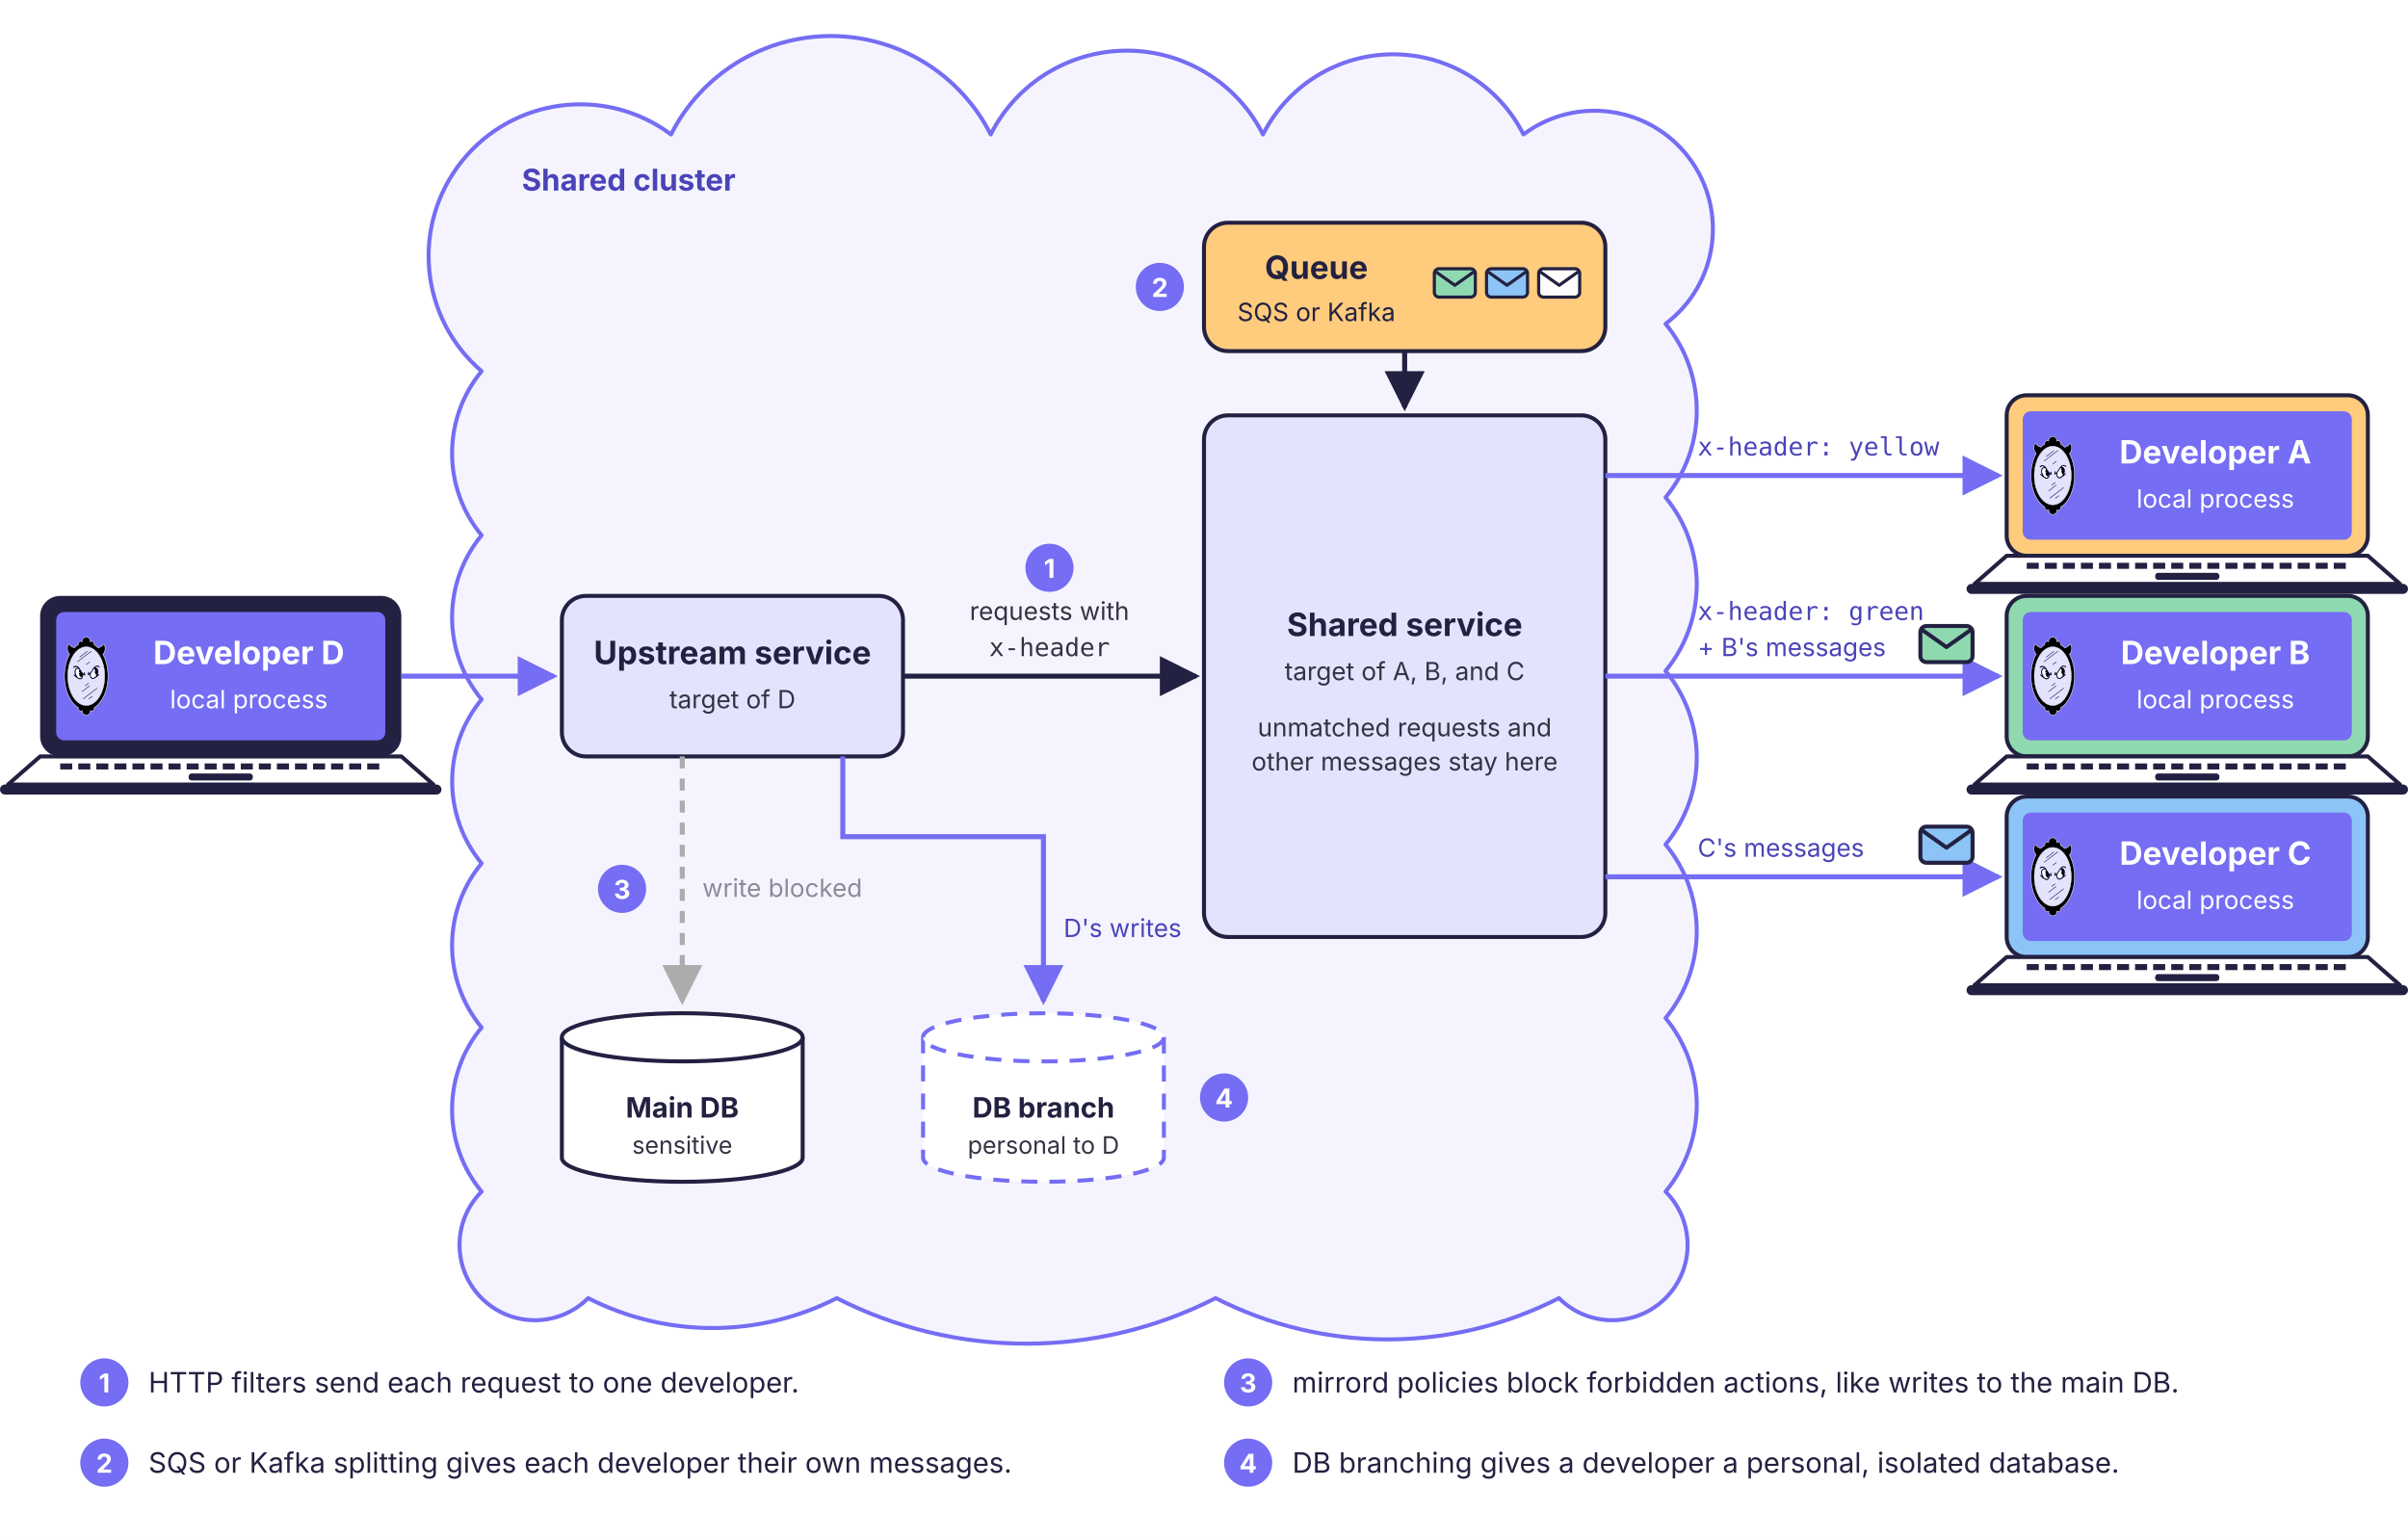
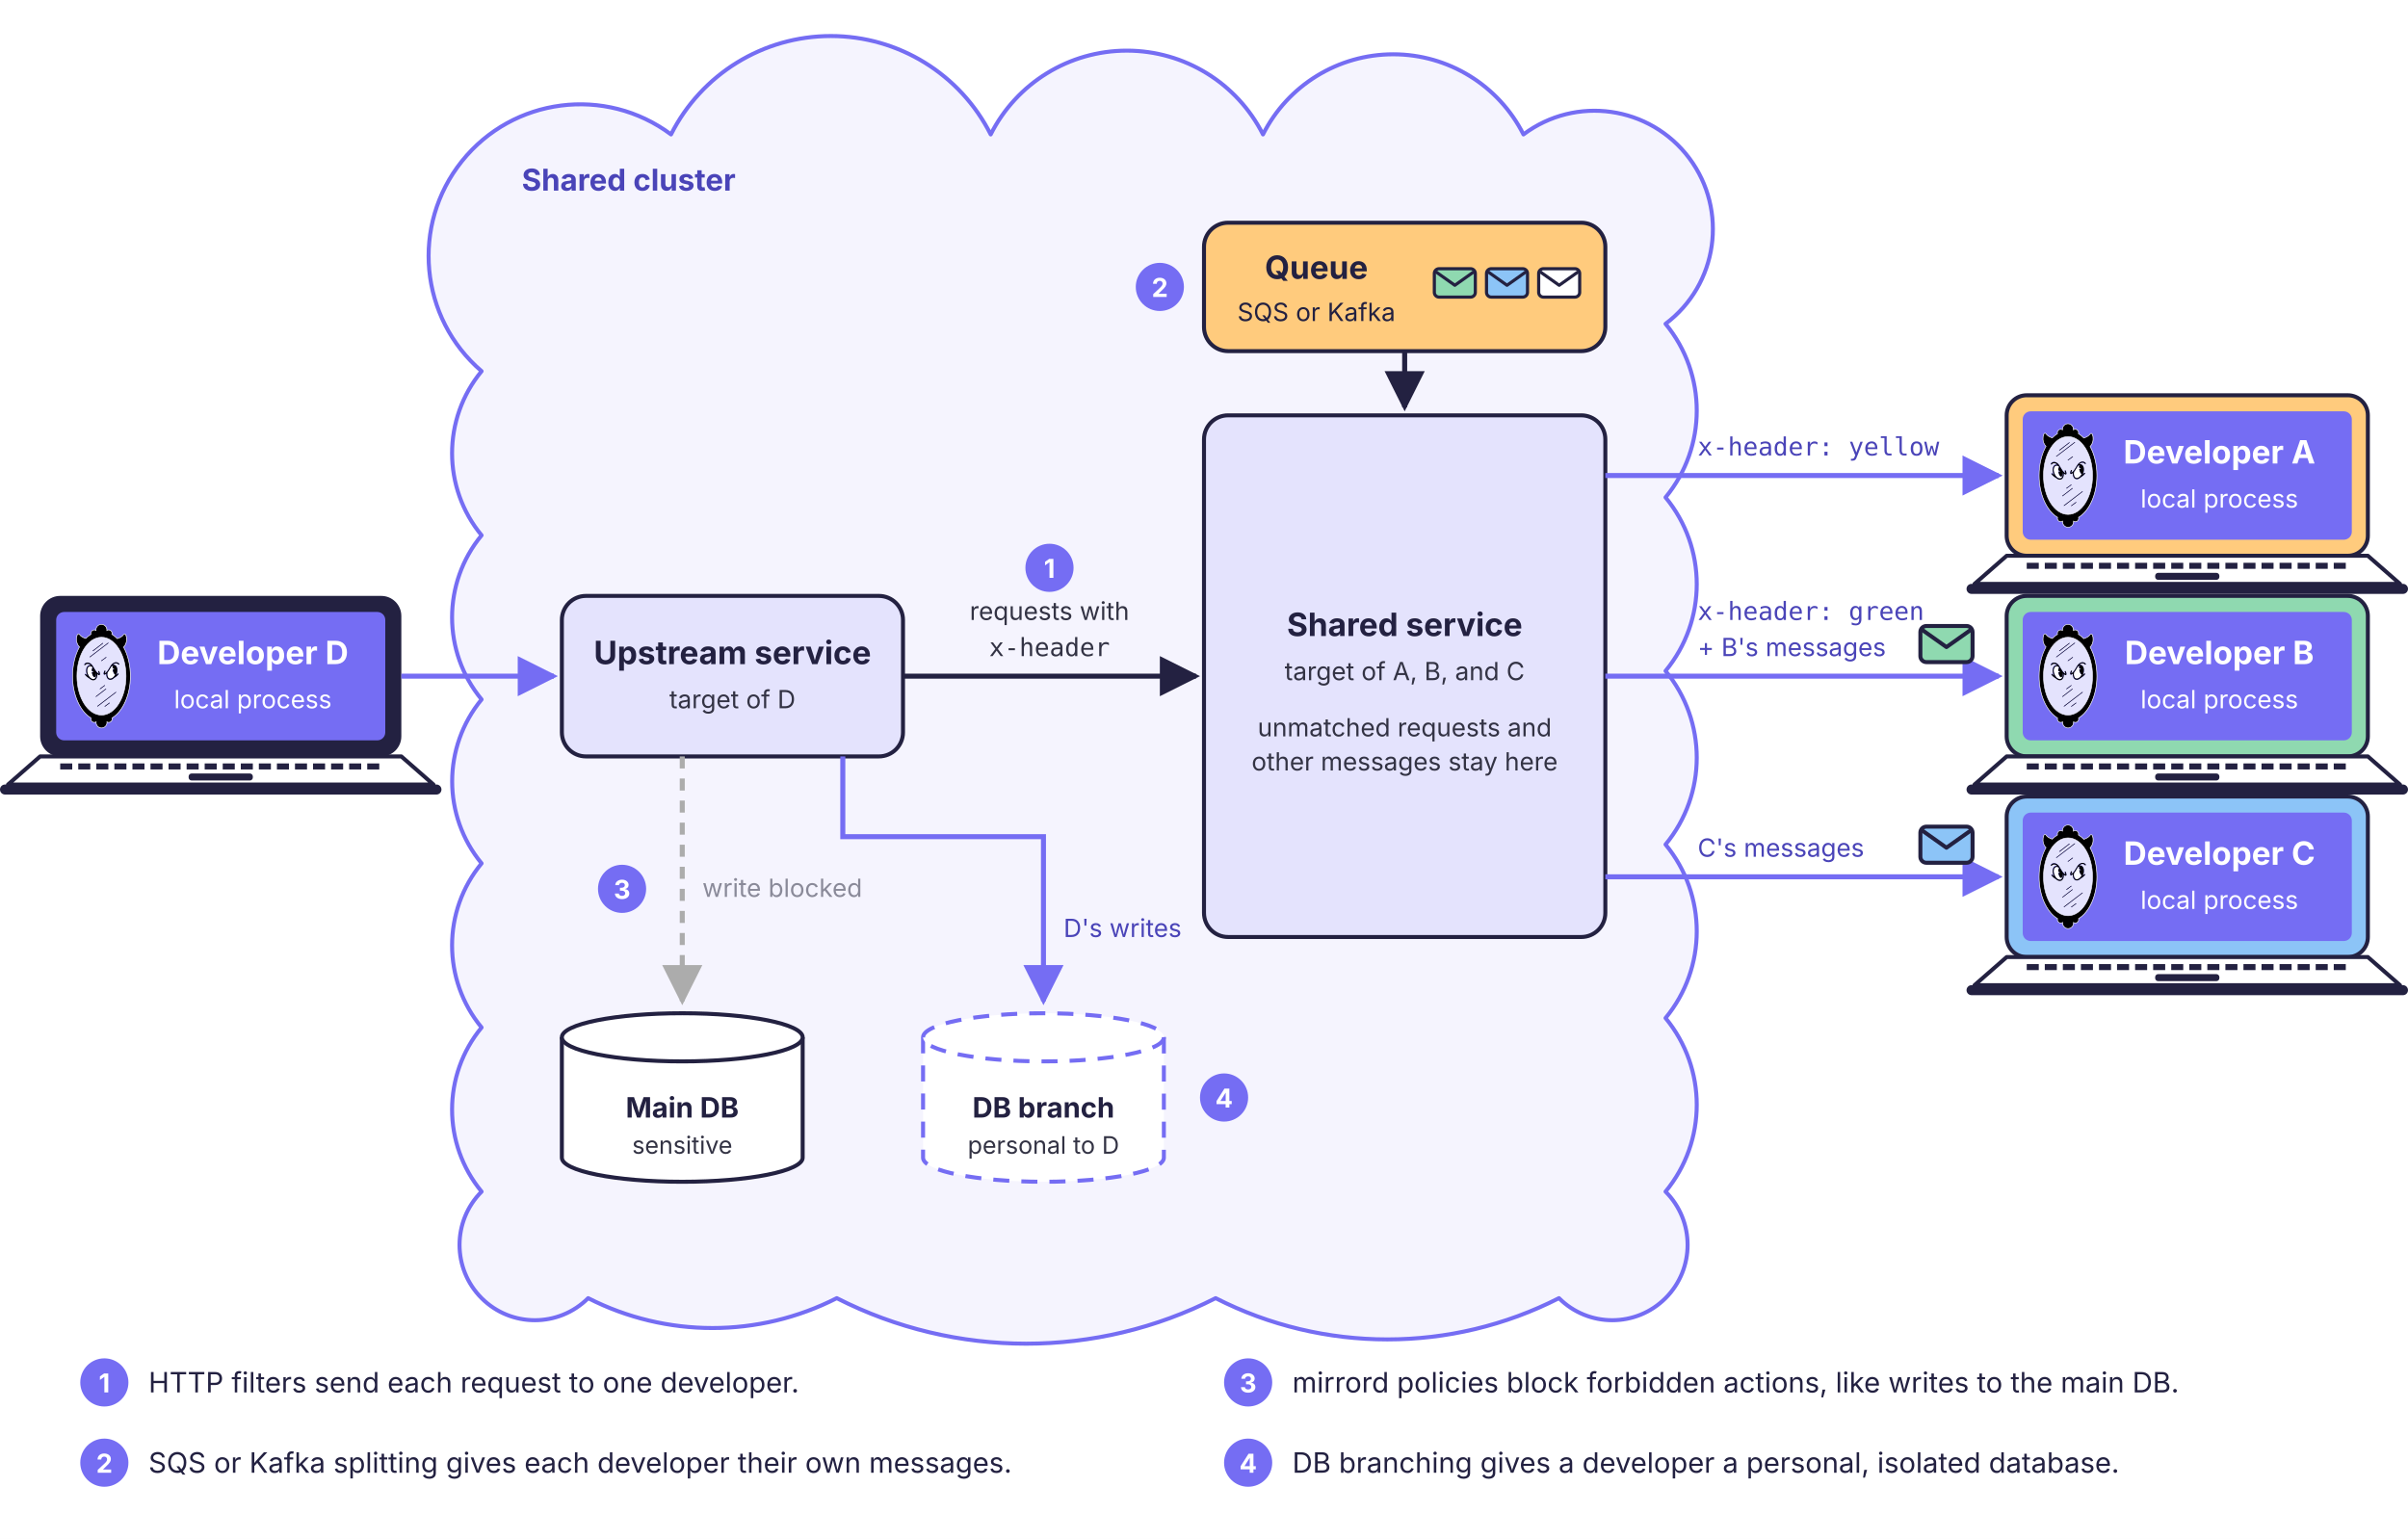
<svg xmlns="http://www.w3.org/2000/svg" viewBox="0 -47 1200 767" width="1200" height="767" font-family="Inter, Helvetica, Arial, sans-serif" role="img" aria-labelledby="t d">
  <defs>
    <marker id="arrow" viewBox="0 0 10 10" refX="9" refY="5" markerWidth="8" markerHeight="8" orient="auto-start-reverse">
      <path d="M0 0 L10 5 L0 10 z" fill="#232141" />
    </marker>
    <marker id="arrow-purple" viewBox="0 0 10 10" refX="9" refY="5" markerWidth="8" markerHeight="8" orient="auto-start-reverse">
      <path d="M0 0 L10 5 L0 10 z" fill="#756DF3" />
    </marker>
    <marker id="arrow-grey" viewBox="0 0 10 10" refX="9" refY="5" markerWidth="8" markerHeight="8" orient="auto-start-reverse">
      <path d="M0 0 L10 5 L0 10 z" fill="#ACACAC" />
    </marker>
    <symbol id="mirrord" viewBox="97 61 391 696">
      <path fill="#ffffff" d="M255.6,387c4.1,19.1-0.9,36.1-12,40.5c-8.2,3.2-17.8,0-26.5-8.2c-0.3-0.6-0.9-0.9-1.5-1.2c0,0,0,0-0.3-0.3 c-5.5-5.6-10.5-13.2-14-22c-4.7-11.5-6.1-23.2-4.4-33.5c1.8-9.4,6.1-16.1,12.8-18.8c5.5-2.3,12.5-1.5,19.3,2.6 c1.5,2.3,2.6,4.4,3.8,6.2c-4.1,2.6-6.4,10.3-6.4,20.3l3.2,1.8l11.1,6.5l-12.5,1.5h-0.9c0.3,1.2,0.3,2.3,0.6,3.5 c3.2,17.9,12,31.1,19,29.7c6.4-1.2,9.6-14.4,7.6-30.2C255.3,386.4,255.6,386.7,255.6,387z" />
      <path fill="#ffffff" d="M384,398.4c-3.2,6.8-7.3,12.3-12,17c0,0,0,0-0.3,0c-0.6,0.3-0.9,0.9-1.2,1.2c-8.7,7.9-18.4,11.5-26.5,8.2 c-11.1-4.7-16-21.4-12-40.5c1.5-1.8,3.2-3.8,4.7-5.6c5-6.5,9-13.2,12.8-20l1.2-2.1c1.2-1.8,2-3.8,3.2-5.6c1.2-2.1,2.6-4.4,4.4-7 c3.5-2.1,6.7-3.2,9.9-3.8c-2,4.7-2.3,10.3-2.3,15.3l3.2,1.8l11.1,6.5l-12.5,1.5h-0.9c0.3,1.2,0.3,2.3,0.6,3.8 C370.5,384.6,377.5,397,384,398.4z" />
      <path fill="#E4E3FD" d="M405,391.7c-1.5-1.2-3.8-0.9-5,0.6c-3.2,4.1-7,7.9-11.1,11.5c1.2-2.3,2.6-5,3.5-7.6 c5.3-12.6,6.7-25.8,4.7-37.3c-2.3-12-8.2-20.6-16.9-24.1c-4.1-1.8-8.8-2.1-13.7-1.2c4.4-4.4,10.2-8.5,17.5-10 c8.2-1.5,16.6,1.5,20.4,7.3c1.2,1.5,3.2,2.1,5,0.9c1.5-1.2,2-3.2,0.9-4.7c-5.5-8.2-16.6-12.3-27.4-10c-11.1,2.1-19.3,9.7-24.2,15.6 c-2,2.3-3.8,5-5.5,7.3c-2,2.9-3.5,5.6-5,8.2c-1.2,2.1-2.3,3.8-3.2,5.6l-1.2,2.1c-3.8,6.5-7.6,13.2-12.3,19.1 c-5.8,7.6-11.7,12.9-18.4,16.7c0.6-5,2-9.7,4.4-14.1c0.9-1.8,0.3-3.8-1.5-4.7c-1.7-0.9-3.8-0.3-4.7,1.5c-2.9,5.6-4.7,11.5-5.3,17.6 c0,0.9-0.3,3.5,1.5,5.6c1.2,1.2,2.3,1.8,4.1,1.8c1.5,0,2.9-0.3,4.4-1.5c2.6-1.5,5.3-3.2,7.9-5.3c-1.7,18.5,5,34.1,17.5,39.3 c2.9,1.2,5.8,1.8,8.8,1.8c8.5,0,17.5-4.4,25.4-12c11.4-6.2,21.6-14.4,29.5-24.7C406.7,395.2,406.4,392.8,405,391.7z M292.1,149.1 c90.1,0,163.6,116.6,163.6,259.6s-73.5,259.6-163.6,259.6c-90.4,0-163.6-116.6-163.6-259.6S201.9,149.1,292.1,149.1z M389.5,517.3 c0.9-0.6,0.9-1.8,0.3-2.3c-0.6-0.9-1.8-0.9-2.3-0.3l-122.5,93.7c-0.9,0.6-0.9,1.8-0.3,2.3c0.3,0.3,0.9,0.6,1.5,0.6 c0.3,0,0.9,0,1.2-0.3L389.5,517.3z M346.9,589c0.9-0.6,0.9-1.8,0.3-2.3c-0.6-0.9-1.8-0.9-2.3-0.3l-31.2,23.2 c-0.9,0.6-0.9,1.8-0.3,2.3c0.3,0.6,0.9,0.9,1.5,0.9c0.3,0,0.6-0.3,0.9-0.3L346.9,589z M338.2,189.1c0.9-0.6,0.9-1.8,0.3-2.3 c-0.6-0.9-1.8-0.9-2.3-0.3l-122.5,93.4c-0.9,0.6-0.9,1.8-0.3,2.3c0.3,0.3,0.9,0.6,1.5,0.6c0.3,0,0.9,0,0.9-0.3L338.2,189.1z M324.4,284.5c0.9-0.6,0.9-1.8,0.3-2.3c-0.6-0.9-1.7-0.9-2.3-0.3l-31.2,22.9c-0.9,0.6-0.9,1.8-0.3,2.3c0.3,0.6,0.9,0.6,1.5,0.6 c0.3,0,0.6,0,0.9-0.3L324.4,284.5z M322.7,495.9c0.9-0.6,0.9-1.8,0.3-2.3c-0.6-0.9-1.8-0.9-2.3-0.3l-66.2,50.8 c-0.9,0.6-0.9,1.8-0.3,2.3c0.3,0.3,0.9,0.6,1.5,0.6c0.3,0,0.6,0,0.9-0.3L322.7,495.9z M314.8,472.4c0.9-0.6,0.9-1.8,0.3-2.3 c-0.6-0.9-1.8-0.9-2.3-0.3L281.6,493c-0.9,0.6-0.9,1.8-0.3,2.3c0.3,0.6,0.9,0.9,1.5,0.9c0.3,0,0.9-0.3,0.9-0.3L314.8,472.4z M302.3,190.5c0.9-0.6,0.9-1.8,0.3-2.3c-0.6-0.9-1.7-0.9-2.3-0.3L234,239c-0.9,0.6-0.9,1.8-0.3,2.3c0.3,0.3,0.9,0.6,1.5,0.6 c0.3,0,0.9,0,1.2-0.3L302.3,190.5z M280.1,399.6c1.8-2.1,1.5-4.7,1.5-5.6c-0.6-6.2-2.3-12.3-5-17.9c-0.9-1.8-2.9-2.3-4.7-1.5 c-1.8,0.9-2.3,2.9-1.5,4.7c2.3,4.4,3.8,9.4,4.4,14.1c-6.4-3.8-12.5-9.4-18.4-16.7c-4.7-6.2-8.8-12.9-12.3-19.1l-1.5-2.3 c-1.2-1.8-2-3.8-3.2-5.6c-1.5-2.3-2.9-5.3-5-8.2c0,0,0,0,0-0.3c-1.5-2.3-3.5-5-5.5-7.3c-5-5.9-13.1-13.2-24.2-15.6 c-10.8-2.1-21.9,2.1-27.4,10c-1.2,1.5-0.6,3.8,0.9,4.7c1.5,1.2,3.8,0.6,4.7-0.9c4.1-5.9,12.5-8.8,20.4-7.3 c7.3,1.5,13.1,5.9,17.5,10c-4.7-0.9-9.3-0.3-13.7,1.2c-8.8,3.5-14.6,12-16.9,24.1c-2,11.5-0.3,24.7,4.7,37.3 c1.2,2.6,2.3,5.3,3.5,7.6c-4.1-3.5-7.9-7.3-11.1-11.5c-1.2-1.5-3.5-1.8-5-0.6c-1.5,1.2-1.8,3.5-0.6,5c8.2,10,18.4,18.5,29.5,24.7 c7.9,7.6,16.9,11.7,25.7,11.7c2.9,0,6.1-0.6,8.8-1.8c12.5-5.3,19-20.6,17.5-39.3c2.6,2.1,5,3.8,7.9,5.3c1.5,0.9,2.9,1.2,4.4,1.2 C277.8,401.4,279.2,400.8,280.1,399.6z" />
      <path d="M439.4,215.2c29.5,54,45.5,122.4,45.5,193.8c0,123.6-49,234.9-122.8,279.2c0.6,2.1,1.2,4.4,1.2,6.8 c0,12.3-10.2,22.6-22.5,22.6c-4.4,0-8.8-1.2-12.3-3.5c0.3,1.2,0.3,2.6,0.3,3.8c0,20.3-16.3,36.7-36.5,36.7s-36.5-16.4-36.5-36.7 c0-1.2,0-2.6,0.3-3.8c-3.5,2.3-7.9,3.5-12.3,3.5c-12.3,0-22.5-10-22.5-22.6c0-2.3,0.3-4.7,1.2-6.8C148.6,643.6,99.3,532.3,99.3,409 c0-71.9,16.3-140.9,46.4-195.3c-1.5-0.9-2.3-2.1-3.5-3.2c-9.9-11.2-15.5-26.4-16.9-42.6c-0.6-11.5,0.9-23.2,5-33.8 c0.6-1.8,2.6-6.8,7.6-7.3c5.3-0.6,8.5,3.8,11.4,7.9c1.2,1.5,2.3,2.9,2.9,3.8c5.5,5.3,12.5,9.7,21.6,13.8c4.4,2.1,9,3.8,13.4,5.3 c11.1-11.2,22.8-20.6,35-27.9c-0.6-2.3-1.2-4.4-1.2-6.8c0-12.3,10.2-22.6,22.5-22.6c4.4,0,8.8,1.2,12.3,3.5c0-1.2-0.3-2.6-0.3-3.8 c0-20.3,16.3-36.7,36.5-36.7c20.1,0,36.5,16.4,36.5,36.7c0,1.2,0,2.6-0.3,3.8c3.5-2.3,7.9-3.5,12.3-3.5c12.5,0,22.5,10.3,22.5,22.6 c0,2.3-0.3,4.7-1.2,6.8c12.5,7.6,24.8,17.3,36.2,29.1c4.7-1.5,9-3.2,13.7-5.3c9-4.1,16-8.5,21.6-13.8c0.9-0.9,2-2.3,2.9-3.8 c2.9-4.1,6.1-8.5,11.4-7.9c5,0.6,7,5.6,7.6,7.3c4.1,10.6,5.5,22.3,4.7,33.8c-1.2,15.9-7,31.4-16.9,42.6 C442.3,212.6,441.1,214,439.4,215.2z M455.7,409c0-143.3-73.5-259.6-163.6-259.6c-90.4,0-163.6,116.6-163.6,259.6 c0,143,73.5,259.6,163.6,259.6C382.5,668.6,455.7,552,455.7,409z" />
      <path fill="#ffffff" d="M292.4,756.6c-21.2,0-38.5-17.4-38.5-38.7c0-0.1,0-0.2,0-0.3c-3,1.3-6.5,2-10,2c-13.5,0-24.5-11-24.5-24.6 c0-2.2,0.2-4.2,0.7-5.9c-36.1-22.2-66.8-60.3-88.9-110.2C109,528.5,97.3,469.7,97.3,409c0-71.5,16.3-140.6,45.8-194.7 c-0.6-0.5-1.1-1-1.5-1.5c-0.3-0.3-0.5-0.6-0.8-0.8l-0.1-0.1c-9.7-10.9-15.9-26.4-17.4-43.7c-0.6-12.5,1.1-24.4,5.1-34.7 c0.8-2.3,3.2-7.9,9.2-8.6c6.5-0.7,10.4,4.7,13.2,8.7c1.1,1.4,2.2,2.8,2.9,3.7c5.3,5,11.9,9.2,20.9,13.3c3.5,1.7,7.6,3.3,12.1,4.8 c10.7-10.7,21.9-19.6,33.2-26.5c-0.5-1.9-0.9-3.7-0.9-5.8c0-13.3,11.2-24.6,24.5-24.6c3.5,0,6.9,0.7,10,2c0-0.1,0-0.2,0-0.3 c0-21.3,17.3-38.7,38.5-38.7c21.2,0,38.5,17.4,38.5,38.7c0,0.1,0,0.2,0,0.3c3-1.3,6.5-2,10-2c13.5,0,24.5,11,24.5,24.6 c0,2.2-0.2,4.2-0.7,5.9c12.2,7.6,23.8,16.9,34.3,27.6c3.7-1.2,7.6-2.7,12.3-4.8c9-4.1,15.7-8.4,21-13.4c0.7-0.7,1.8-2,2.6-3.4 l0.1-0.1c2.8-4,6.7-9.5,13.2-8.8c6,0.7,8.5,6.3,9.3,8.7c4,10.4,5.7,22.4,4.8,34.5c-1.2,16.6-7.5,32.4-17.2,43.5c-0.4,1-1.3,2-2.4,3 c29,53.9,44.9,122.4,44.9,193.3c0,60.9-11.7,119.7-33.9,170.2c-22,49.9-52.6,87.9-88.6,110c0.5,1.9,0.8,3.8,0.8,5.8 c0,13.3-11.2,24.6-24.5,24.6c-3.5,0-6.9-0.7-10-2c0,0.1,0,0.2,0,0.3C330.8,739.2,313.6,756.6,292.4,756.6z M259.4,709.5l-1.2,5 c-0.2,0.9-0.2,2.3-0.2,3.3c0,19.1,15.5,34.7,34.5,34.7s34.5-15.6,34.5-34.7c0-1.1,0-2.4-0.2-3.3l-1.2-5l4.3,2.9 c3.1,2.1,7,3.2,11.1,3.2c11.1,0,20.5-9.4,20.5-20.6c0-2.1-0.5-4.2-1.1-6.2l-0.4-1.5l1.3-0.8c72.9-43.8,121.8-155.3,121.8-277.5 c0-70.8-16.1-139.3-45.3-192.8l-0.9-1.6l1.5-1c1.6-1.1,2.3-2.2,2.4-2.5l0.1-0.4l0.3-0.3c9.3-10.4,15.2-25.5,16.4-41.4 c0.9-11.6-0.7-22.9-4.5-32.9c-0.6-1.7-2.3-5.6-6-6.1c-3.8-0.4-6.3,2.6-9.5,7c-0.9,1.5-2.1,3-3.2,4.1c-5.7,5.4-12.7,9.9-22.2,14.2 c-5.4,2.4-9.7,4-13.9,5.4l-1.2,0.4l-0.9-0.9c-10.9-11.3-23-21-35.8-28.8l-1.5-0.9l0.7-1.6c0.7-1.6,1-3.5,1-6 c0-11.4-9.2-20.6-20.5-20.6c-4.1,0-8.1,1.1-11.1,3.2l-4.3,2.9l1.2-5c0.2-0.9,0.2-2.3,0.2-3.3c0-19.1-15.5-34.7-34.5-34.7 c-19,0-34.5,15.6-34.5,34.7c0,0.5,0.1,1.1,0.1,1.7c0.1,0.7,0.2,1.4,0.2,2.1v3.8l-3.1-2.1c-3.1-2.1-7-3.2-11.1-3.2 c-11.1,0-20.5,9.4-20.5,20.6c0,1.9,0.4,3.6,0.9,5.6l0.5,2.1l-1.3,0.8c-11.8,7.1-23.5,16.4-34.6,27.6l-0.9,0.9l-1.2-0.4 c-5.1-1.7-9.7-3.5-13.6-5.4c-9.5-4.3-16.5-8.8-22.1-14.2l-0.2-0.2l-0.1-0.2c-0.5-0.8-1.7-2.2-2.8-3.6l-0.1-0.1 c-3.1-4.4-5.7-7.5-9.5-7.1c-3.7,0.4-5.4,4.3-5.9,6c-3.8,9.8-5.5,21.2-4.9,33c1.5,16.4,7.3,31.1,16.4,41.3c0.3,0.3,0.6,0.6,0.9,0.9 c0.7,0.8,1.4,1.5,2.2,2l1.6,1l-0.9,1.7c-29.7,53.8-46.1,122.8-46.1,194.3c0,121.9,49.2,233.4,122.4,277.5l1.5,0.9l-0.7,1.6 c-0.7,1.6-1,3.5-1,6c0,11.4,9.2,20.6,20.5,20.6c4.1,0,8.1-1.1,11.1-3.2L259.4,709.5z M292.1,670.6c-91.3,0-165.6-117.3-165.6-261.6 s74.3-261.6,165.6-261.6c91.3,0,165.6,117.3,165.6,261.6S383.4,670.6,292.1,670.6z M292.1,151.4c-89.1,0-161.6,115.5-161.6,257.6 c0,68.8,16.9,133.5,47.7,182.3c30.6,48.5,71,75.2,113.9,75.2c89.1,0,161.6-115.5,161.6-257.6C453.7,267,381.2,151.4,292.1,151.4z" />
      <path d="M344.9,586.3c0.9-0.6,1.7-0.3,2.3,0.3c0.6,0.9,0.3,1.8-0.3,2.3l-31.2,23.2c-0.3,0.3-0.6,0.3-0.9,0.3 c-0.6,0-1.2-0.3-1.5-0.9c-0.6-0.9-0.3-1.8,0.3-2.3L344.9,586.3z" />
      <path d="M372,415.5c4.4-4.4,8.5-10.3,12-17c-6.4-1.8-13.4-13.8-16.3-29.7c-0.3-1.2-0.6-2.3-0.6-3.8h0.9l12.5-1.5l-11.1-6.5 l-3.2-1.8c0-5,0.3-10.6,2.3-15.3c-3.2,0.6-6.7,1.8-9.9,3.8c-1.8,2.3-3.2,5-4.4,7c-1.2,2.1-2.3,3.8-3.2,5.6l-1.2,2.1 c-3.8,6.5-7.9,13.5-12.8,20c-1.5,2.1-3.2,3.8-4.7,5.6c-4.1,19.1,0.9,35.8,12,40.5c8.2,3.2,17.8-0.3,26.5-8.2 C370.8,416.3,371.4,415.8,372,415.5z M410.5,326.8c1.2,1.5,0.9,3.8-0.9,4.7c-1.5,1.2-3.8,0.9-5-0.9c-4.1-5.9-12.5-8.8-20.4-7.3 c-7.3,1.5-13.1,5.9-17.5,10c4.7-0.9,9.3-0.3,13.7,1.2c8.8,3.5,14.9,12,16.9,24.1c2,11.5,0.3,24.7-4.7,37.3 c-1.2,2.6-2.3,5.3-3.5,7.6c4.1-3.5,7.9-7.3,11.1-11.5c1.2-1.5,3.5-1.8,5-0.6c1.5,1.2,1.7,3.5,0.6,5c-8.2,10.3-18.4,18.5-29.5,24.7 c-7.9,7.6-16.9,12-25.4,12c-3.2,0-6.1-0.6-8.8-1.8c-12.5-5.3-19-20.6-17.5-39.3c-2.6,2.1-5.3,3.8-7.9,5.3c-1.5,0.9-3.2,1.5-4.4,1.5 c-1.5,0-2.9-0.6-4.1-1.8c-1.7-2.1-1.5-4.7-1.5-5.6c0.6-6.2,2.3-12,5.3-17.6c0.9-1.8,2.9-2.3,4.7-1.5c1.8,0.9,2.3,2.9,1.5,4.7 c-2.3,4.4-3.8,9.4-4.4,14.1c6.4-3.8,12.5-9.4,18.4-16.7c4.7-6.2,8.8-12.6,12.3-19.1l1.2-2.1c1.2-2.1,2.3-3.8,3.2-5.6 c1.5-2.3,2.9-5.3,5-8.2c1.8-2.3,3.5-5,5.5-7.3c5-5.9,13.4-13.2,24.2-15.6C393.9,314.5,405,318.6,410.5,326.8z" />
      <path d="M324.4,284.5l-31.5,23.2c-0.3,0.3-0.6,0.3-0.9,0.3c-0.6,0-1.2-0.3-1.5-0.6c-0.6-0.9-0.3-1.8,0.3-2.3l31.2-23.2 c0.9-0.6,1.7-0.3,2.3,0.3C325.6,282.7,325.3,283.9,324.4,284.5z" />
      <path d="M312.8,469.5c0.9-0.6,1.8-0.3,2.3,0.3c0.6,0.9,0.3,1.8-0.3,2.3l-31.2,23.2c-0.3,0.3-0.6,0.3-0.9,0.3 c-0.6,0-1.2-0.3-1.5-0.9c-0.6-0.9-0.3-1.8,0.3-2.3L312.8,469.5z" />
      <path d="M387.5,514.7c0.9-0.6,1.8-0.3,2.3,0.3c0.6,0.9,0.3,1.8-0.3,2.3L267,611c-0.3,0.3-0.6,0.3-1.2,0.3c-0.6,0-1.2-0.3-1.5-0.6 c-0.6-0.9-0.6-1.8,0.3-2.3L387.5,514.7z" />
      <path d="M320.7,493c0.9-0.6,1.8-0.3,2.3,0.3c0.6,0.9,0.6,1.8-0.3,2.3l-66.2,51.1c-0.3,0.3-0.6,0.3-0.9,0.3c-0.6,0-1.2-0.3-1.5-0.6 c-0.6-0.9-0.6-1.8,0.3-2.3L320.7,493z" />
      <path d="M300.2,187.9c0.9-0.6,1.7-0.3,2.3,0.3c0.6,0.9,0.6,1.8-0.3,2.3l-65.9,51.1c-0.3,0.3-0.6,0.3-1.2,0.3 c-0.6,0-0.9-0.3-1.5-0.6c-0.6-0.9-0.3-1.8,0.3-2.3L300.2,187.9z" />
      <path d="M213.6,279.8l122.5-93.7c0.6-0.6,1.8-0.3,2.3,0.3c0.6,0.9,0.3,1.8-0.3,2.3l-122.5,93.7c-0.3,0.3-0.6,0.3-0.9,0.3 c-0.6,0-1.2-0.3-1.5-0.6C212.7,281.6,212.7,280.4,213.6,279.8z" />
      <path d="M243.9,427.5c11.1-4.4,16-21.4,12-40.5c-0.3-0.3-0.6-0.6-0.9-0.9c2,15.9-1.2,29.1-7.6,30.2c-7.3,1.5-15.8-12-19-29.7 c-0.3-1.2-0.3-2.3-0.6-3.5h0.9l12.5-1.5l-11.1-6.5l-3.2-1.8c0-10,2.3-17.6,6.4-20.3c-1.2-2.1-2.3-4.1-3.8-6.2 c-7-4.1-13.7-5-19.3-2.6c-6.4,2.6-11.1,9.4-12.8,18.8c-1.8,10-0.3,22,4.4,33.5c3.5,8.8,8.5,16.4,14,22c0,0,0.3,0,0.3,0.3 c0.6,0.3,1.2,0.9,1.5,1.2C225.9,427.2,235.8,430.7,243.9,427.5z M204.9,319.1c11.1,2.1,19.3,9.7,24.2,15.6c2,2.3,3.8,5,5.5,7.3 c0,0,0,0,0,0.3c2,2.9,3.5,5.6,5,8.2c1.2,1.8,2,3.5,3.2,5.6l1.5,2.3c3.8,6.5,7.6,12.9,12.3,19.1c5.8,7.3,11.7,12.9,18.4,16.7 c-0.6-5-2-9.7-4.4-14.1c-0.9-1.8-0.3-3.8,1.5-4.7c1.8-0.9,3.8-0.3,4.7,1.5c2.9,5.6,4.7,11.5,5,17.9c0,0.9,0.3,3.5-1.5,5.6 c-1.2,1.2-2.6,1.8-4.1,1.8c-1.5,0-2.9-0.6-4.4-1.2c-2.6-1.5-5.3-3.2-7.9-5.3c1.7,18.5-5,34.1-17.5,39.3c-2.9,1.2-5.8,1.8-8.8,1.8 c-8.5,0-17.5-4.4-25.7-11.7c-11.4-6.2-21.6-14.7-29.5-24.7c-1.2-1.5-0.9-3.8,0.6-5c1.5-1.2,3.8-0.9,5,0.6c3.2,4.1,7,7.9,11.1,11.5 c-1.2-2.3-2.6-5-3.5-7.6c-5-12.6-6.7-25.8-4.7-37.3c2-12,8.2-20.6,16.9-24.1c4.1-1.8,8.8-2.1,13.7-1.2c-4.4-4.4-10.2-8.8-17.5-10 c-8.2-1.5-16.6,1.5-20.4,7.3c-1.2,1.5-3.2,2.1-4.7,0.9c-1.5-1.2-2-3.2-0.9-4.7C183,320.9,194.1,317.1,204.9,319.1z" />
    </symbol>
    <symbol id="envelope" viewBox="0 0 28 20">
      <rect x="1" y="1" width="26" height="18" rx="3" fill="#ffffff" stroke="#232141" stroke-width="2" />
      <path d="M2 3 L14 11.5 L26 3" fill="none" stroke="#232141" stroke-width="2" stroke-linejoin="round" />
    </symbol>
    <symbol id="envelope-green" viewBox="0 0 28 20">
      <rect x="1" y="1" width="26" height="18" rx="3" fill="#8FD9B0" stroke="#232141" stroke-width="2" />
      <path d="M2 3 L14 11.5 L26 3" fill="none" stroke="#232141" stroke-width="2" stroke-linejoin="round" />
    </symbol>
    <symbol id="envelope-blue" viewBox="0 0 28 20">
      <rect x="1" y="1" width="26" height="18" rx="3" fill="#8CC4F7" stroke="#232141" stroke-width="2" />
      <path d="M2 3 L14 11.5 L26 3" fill="none" stroke="#232141" stroke-width="2" stroke-linejoin="round" />
    </symbol>
  </defs>
  <rect x="0" y="-47" width="1200" height="767" fill="#ffffff" />
  <path d="M240.0 546.9 A64.2 64.2 0 0 1 240.0 465.1 A64.2 64.2 0 0 1 240.0 383.3 A64.2 64.2 0 0 1 240.0 301.6 A64.2 64.2 0 0 1 240.0 219.8 A64.2 64.2 0 0 1 240.0 138.0 A75.6 75.6 0 0 1 334.4 20.0 A89.2 89.2 0 0 1 493.7 20.0 A76.0 76.0 0 0 1 629.4 20.0 A72.7 72.7 0 0 1 759.2 20.0 A59.0 59.0 0 0 1 830.0 114.4 A67.9 67.9 0 0 1 830.0 200.9 A67.9 67.9 0 0 1 830.0 287.4 A67.9 67.9 0 0 1 830.0 373.9 A67.9 67.9 0 0 1 830.0 460.4 A67.9 67.9 0 0 1 830.0 546.9 A37.5 37.5 0 0 1 776.9 600.0 A188.2 188.2 0 0 1 605.8 600.0 A207.7 207.7 0 0 1 417.0 600.0 A136.3 136.3 0 0 1 293.1 600.0 A37.5 37.5 0 0 1 240.0 546.9 Z" fill="#F5F4FE" stroke="#756DF3" stroke-width="2" stroke-linejoin="round" />
  <text x="260" y="48" font-size="15" font-weight="700" fill="#4a44b8">Shared cluster</text>
  <rect x="20" y="250" width="180" height="80" rx="10" fill="#232141" />
  <rect x="28" y="258" width="164" height="64" rx="4" fill="#756DF3" />
  <path d="M20 330 H200 L216 344 H4 Z" fill="#ffffff" stroke="#232141" stroke-width="2" stroke-linejoin="round" />
  <line x1="30" y1="335" x2="190" y2="335" stroke="#232141" stroke-width="3" stroke-dasharray="6 3" />
  <rect x="94" y="338.5" width="32" height="3.5" rx="1.5" fill="#232141" />
  <rect x="0" y="344" width="220" height="5" rx="2.5" fill="#232141" />
-   <use href="#mirrord" x="32" y="270" width="22" height="40" />
-   <text x="124" y="284" font-size="16" font-weight="700" fill="#ffffff" text-anchor="middle">Developer D</text>
-   <text x="124" y="306" font-size="12.5" fill="#ffffff" text-anchor="middle">local process</text>
+   <use href="#mirrord" x="36.0" y="264.0" width="29.2" height="52.0" />
+   <text x="126.0" y="284" font-size="16" font-weight="700" fill="#ffffff" text-anchor="middle">Developer D</text>
+   <text x="126.0" y="306" font-size="12.5" fill="#ffffff" text-anchor="middle">local process</text>
  <rect x="280" y="250" width="170" height="80" rx="12" fill="#E4E3FD" stroke="#232141" stroke-width="2" />
  <text x="365" y="284" font-size="16" font-weight="700" fill="#232141" text-anchor="middle">Upstream service</text>
  <text x="365" y="306" font-size="12.5" fill="#333344" text-anchor="middle">target of D</text>
  <rect x="600" y="64" width="200" height="64" rx="12" fill="#FFCB7D" stroke="#232141" stroke-width="2" />
  <text x="656" y="92" font-size="16" font-weight="700" fill="#232141" text-anchor="middle">Queue</text>
  <text x="656" y="113" font-size="12.5" fill="#232141" text-anchor="middle">SQS or Kafka</text>
  <use href="#envelope-green" x="714" y="86" width="22" height="16" />
  <use href="#envelope-blue" x="740" y="86" width="22" height="16" />
  <use href="#envelope" x="766" y="86" width="22" height="16" />
  <rect x="600" y="160" width="200" height="260" rx="12" fill="#E4E3FD" stroke="#232141" stroke-width="2" />
  <text x="700" y="270" font-size="16" font-weight="700" fill="#232141" text-anchor="middle">Shared service</text>
  <text x="700" y="292" font-size="12.5" fill="#333344" text-anchor="middle">target of A, B, and C</text>
  <text x="700" y="320" font-size="12.5" fill="#333344" text-anchor="middle">unmatched requests and</text>
  <text x="700" y="337" font-size="12.5" fill="#333344" text-anchor="middle">other messages stay here</text>
  <path d="M280 470 L280 530 A60 12 0 0 0 400 530 L400 470" fill="#ffffff" stroke="#232141" stroke-width="2" />
  <ellipse cx="340" cy="470" rx="60" ry="12" fill="#ffffff" stroke="#232141" stroke-width="2" />
  <text x="340" y="510" font-size="14" font-weight="700" fill="#232141" text-anchor="middle">Main DB</text>
  <text x="340" y="528" font-size="12" fill="#333344" text-anchor="middle">sensitive</text>
  <path d="M460 470 L460 530 A60 12 0 0 0 580 530 L580 470" fill="#ffffff" stroke="#756DF3" stroke-width="2" stroke-dasharray="8 6" />
  <ellipse cx="520" cy="470" rx="60" ry="12" fill="#ffffff" stroke="#756DF3" stroke-width="2" stroke-dasharray="8 6" />
  <text x="520" y="510" font-size="14" font-weight="700" fill="#232141" text-anchor="middle">DB branch</text>
  <text x="520" y="528" font-size="12" fill="#333344" text-anchor="middle">personal to D</text>
  <rect x="1000" y="150" width="180" height="80" rx="10" fill="#FFCB7D" stroke="#232141" stroke-width="2" />
  <rect x="1008" y="158" width="164" height="64" rx="4" fill="#756DF3" />
  <path d="M1000 230 H1180 L1196 244 H984 Z" fill="#ffffff" stroke="#232141" stroke-width="2" stroke-linejoin="round" />
  <line x1="1010" y1="235" x2="1170" y2="235" stroke="#232141" stroke-width="3" stroke-dasharray="6 3" />
  <rect x="1074" y="238.5" width="32" height="3.5" rx="1.5" fill="#232141" />
  <rect x="980" y="244" width="220" height="5" rx="2.5" fill="#232141" />
-   <use href="#mirrord" x="1012" y="170" width="22" height="40" />
-   <text x="1104" y="184" font-size="16" font-weight="700" fill="#ffffff" text-anchor="middle">Developer A</text>
-   <text x="1104" y="206" font-size="12.5" fill="#ffffff" text-anchor="middle">local process</text>
+   <use href="#mirrord" x="1016.0" y="164.0" width="29.2" height="52.0" />
+   <text x="1106.0" y="184" font-size="16" font-weight="700" fill="#ffffff" text-anchor="middle">Developer A</text>
+   <text x="1106.0" y="206" font-size="12.5" fill="#ffffff" text-anchor="middle">local process</text>
  <rect x="1000" y="250" width="180" height="80" rx="10" fill="#8FD9B0" stroke="#232141" stroke-width="2" />
  <rect x="1008" y="258" width="164" height="64" rx="4" fill="#756DF3" />
  <path d="M1000 330 H1180 L1196 344 H984 Z" fill="#ffffff" stroke="#232141" stroke-width="2" stroke-linejoin="round" />
  <line x1="1010" y1="335" x2="1170" y2="335" stroke="#232141" stroke-width="3" stroke-dasharray="6 3" />
  <rect x="1074" y="338.5" width="32" height="3.5" rx="1.5" fill="#232141" />
  <rect x="980" y="344" width="220" height="5" rx="2.5" fill="#232141" />
-   <use href="#mirrord" x="1012" y="270" width="22" height="40" />
-   <text x="1104" y="284" font-size="16" font-weight="700" fill="#ffffff" text-anchor="middle">Developer B</text>
-   <text x="1104" y="306" font-size="12.5" fill="#ffffff" text-anchor="middle">local process</text>
+   <use href="#mirrord" x="1016.0" y="264.0" width="29.2" height="52.0" />
+   <text x="1106.0" y="284" font-size="16" font-weight="700" fill="#ffffff" text-anchor="middle">Developer B</text>
+   <text x="1106.0" y="306" font-size="12.5" fill="#ffffff" text-anchor="middle">local process</text>
  <rect x="1000" y="350" width="180" height="80" rx="10" fill="#8CC4F7" stroke="#232141" stroke-width="2" />
  <rect x="1008" y="358" width="164" height="64" rx="4" fill="#756DF3" />
  <path d="M1000 430 H1180 L1196 444 H984 Z" fill="#ffffff" stroke="#232141" stroke-width="2" stroke-linejoin="round" />
  <line x1="1010" y1="435" x2="1170" y2="435" stroke="#232141" stroke-width="3" stroke-dasharray="6 3" />
  <rect x="1074" y="438.5" width="32" height="3.5" rx="1.5" fill="#232141" />
  <rect x="980" y="444" width="220" height="5" rx="2.5" fill="#232141" />
-   <use href="#mirrord" x="1012" y="370" width="22" height="40" />
-   <text x="1104" y="384" font-size="16" font-weight="700" fill="#ffffff" text-anchor="middle">Developer C</text>
-   <text x="1104" y="406" font-size="12.5" fill="#ffffff" text-anchor="middle">local process</text>
+   <use href="#mirrord" x="1016.0" y="364.0" width="29.2" height="52.0" />
+   <text x="1106.0" y="384" font-size="16" font-weight="700" fill="#ffffff" text-anchor="middle">Developer C</text>
+   <text x="1106.0" y="406" font-size="12.5" fill="#ffffff" text-anchor="middle">local process</text>
  <line x1="200" y1="290" x2="276" y2="290" stroke="#756DF3" stroke-width="2.5" marker-end="url(#arrow-purple)" />
  <line x1="450" y1="290" x2="596" y2="290" stroke="#232141" stroke-width="2.5" marker-end="url(#arrow)" />
  <text x="523" y="262" font-size="12.5" fill="#333344" text-anchor="middle">requests with</text>
  <text x="523" y="280" font-size="12.5" fill="#333344" text-anchor="middle" font-family="Menlo, Consolas, monospace">x-header</text>
  <line x1="700" y1="128" x2="700" y2="156" stroke="#232141" stroke-width="2.5" marker-end="url(#arrow)" />
  <line x1="800" y1="190" x2="996" y2="190" stroke="#756DF3" stroke-width="2.5" marker-end="url(#arrow-purple)" />
  <text x="846" y="180" font-size="12.5" fill="#4a44b8" font-family="Menlo, Consolas, monospace">x-header: yellow</text>
  <line x1="800" y1="290" x2="996" y2="290" stroke="#756DF3" stroke-width="2.5" marker-end="url(#arrow-purple)" />
  <text x="846" y="262" font-size="12.5" fill="#4a44b8" font-family="Menlo, Consolas, monospace">x-header: green</text>
  <text x="846" y="280" font-size="12.5" fill="#4a44b8">+ B's messages</text>
  <use href="#envelope-green" x="956" y="264" width="28" height="20" />
  <line x1="800" y1="390" x2="996" y2="390" stroke="#756DF3" stroke-width="2.5" marker-end="url(#arrow-purple)" />
  <text x="846" y="380" font-size="12.5" fill="#4a44b8">C's messages</text>
  <use href="#envelope-blue" x="956" y="364" width="28" height="20" />
  <line x1="340" y1="330" x2="340" y2="452" stroke="#ACACAC" stroke-width="2.5" stroke-dasharray="6 5" marker-end="url(#arrow-grey)" />
  <text x="350" y="400" font-size="12.5" fill="#8a8a99">write blocked</text>
  <polyline points="420,330 420,370 520,370 520,452" fill="none" stroke="#756DF3" stroke-width="2.5" marker-end="url(#arrow-purple)" />
  <text x="530" y="420" font-size="12.5" fill="#4a44b8">D's writes</text>
  <circle cx="523" cy="236" r="12" fill="#756DF3" />
  <text x="523" y="241" font-size="13" font-weight="700" fill="#ffffff" text-anchor="middle">1</text>
  <circle cx="578" cy="96" r="12" fill="#756DF3" />
  <text x="578" y="101" font-size="13" font-weight="700" fill="#ffffff" text-anchor="middle">2</text>
  <circle cx="310" cy="396" r="12" fill="#756DF3" />
  <text x="310" y="401" font-size="13" font-weight="700" fill="#ffffff" text-anchor="middle">3</text>
  <circle cx="610" cy="500" r="12" fill="#756DF3" />
  <text x="610" y="505" font-size="13" font-weight="700" fill="#ffffff" text-anchor="middle">4</text>
  <circle cx="52" cy="642" r="12" fill="#756DF3" />
  <text x="52" y="647" font-size="13" font-weight="700" fill="#ffffff" text-anchor="middle">1</text>
  <text x="74" y="647" font-size="14" fill="#232141">HTTP filters send each request to one developer.</text>
  <circle cx="52" cy="682" r="12" fill="#756DF3" />
  <text x="52" y="687" font-size="13" font-weight="700" fill="#ffffff" text-anchor="middle">2</text>
  <text x="74" y="687" font-size="14" fill="#232141">SQS or Kafka splitting gives each developer their own messages.</text>
  <circle cx="622" cy="642" r="12" fill="#756DF3" />
  <text x="622" y="647" font-size="13" font-weight="700" fill="#ffffff" text-anchor="middle">3</text>
  <text x="644" y="647" font-size="14" fill="#232141">mirrord policies block forbidden actions, like writes to the main DB.</text>
  <circle cx="622" cy="682" r="12" fill="#756DF3" />
  <text x="622" y="687" font-size="13" font-weight="700" fill="#ffffff" text-anchor="middle">4</text>
  <text x="644" y="687" font-size="14" fill="#232141">DB branching gives a developer a personal, isolated database.</text>
</svg>
